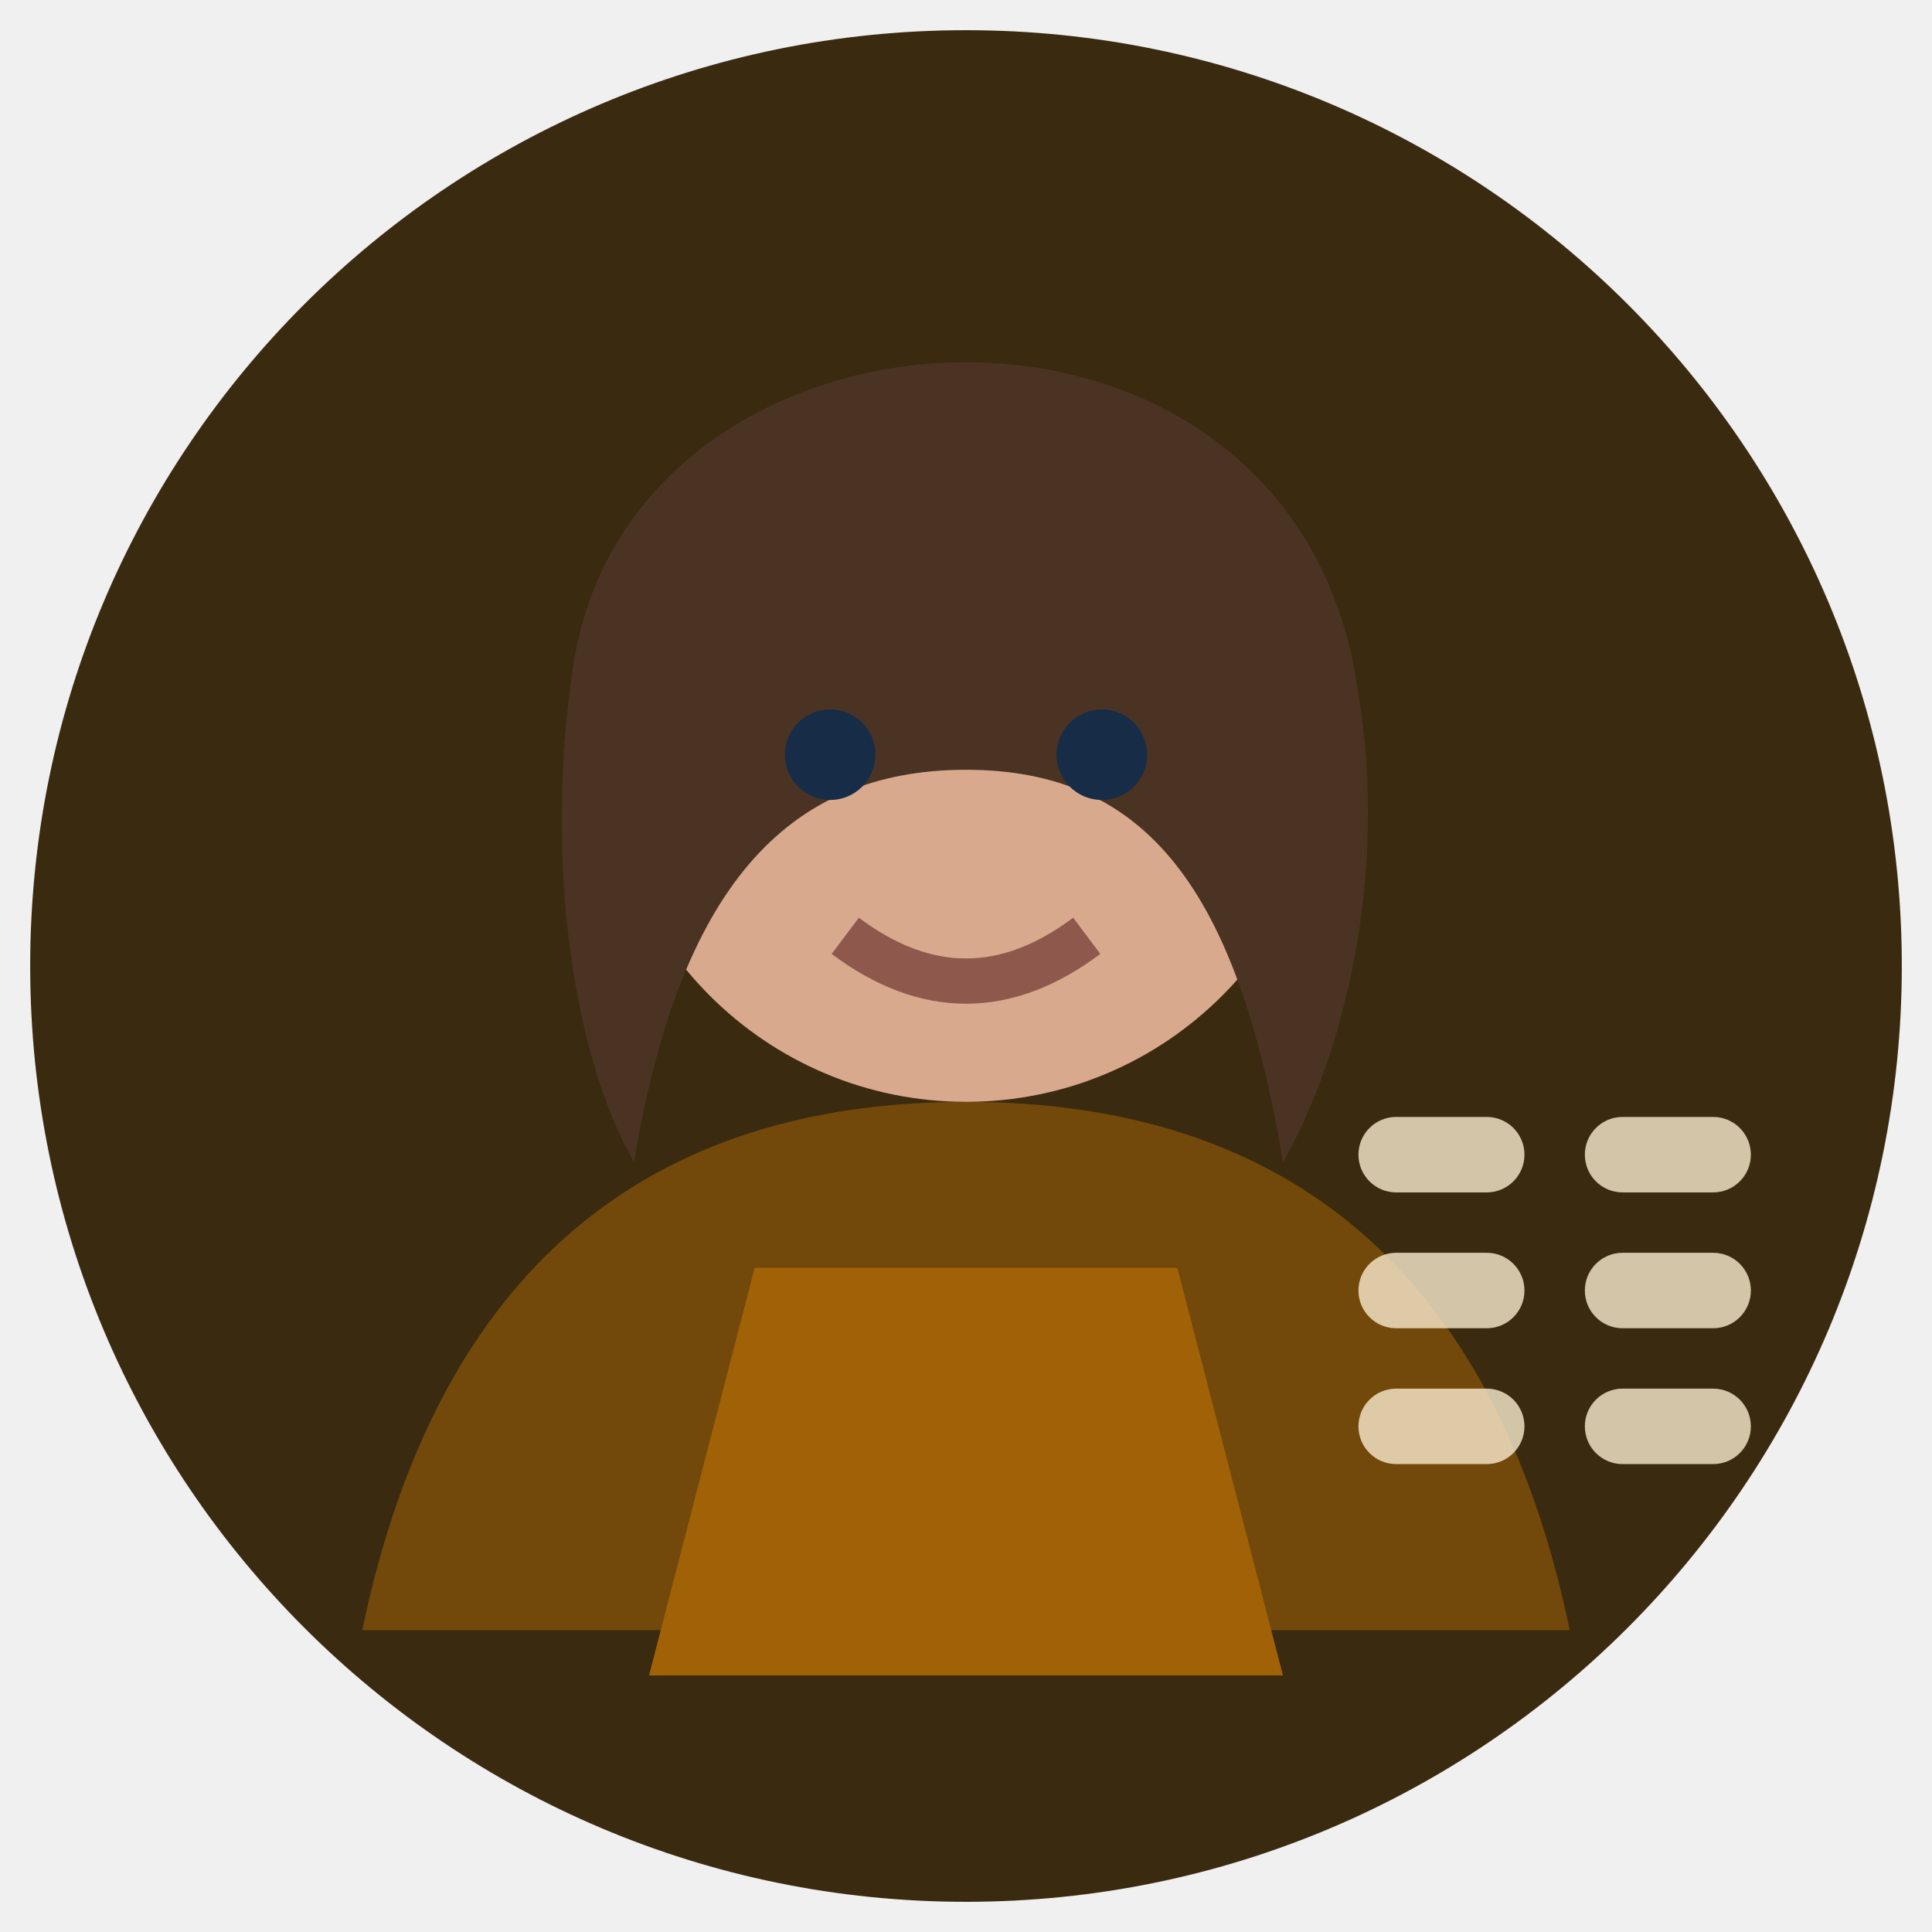
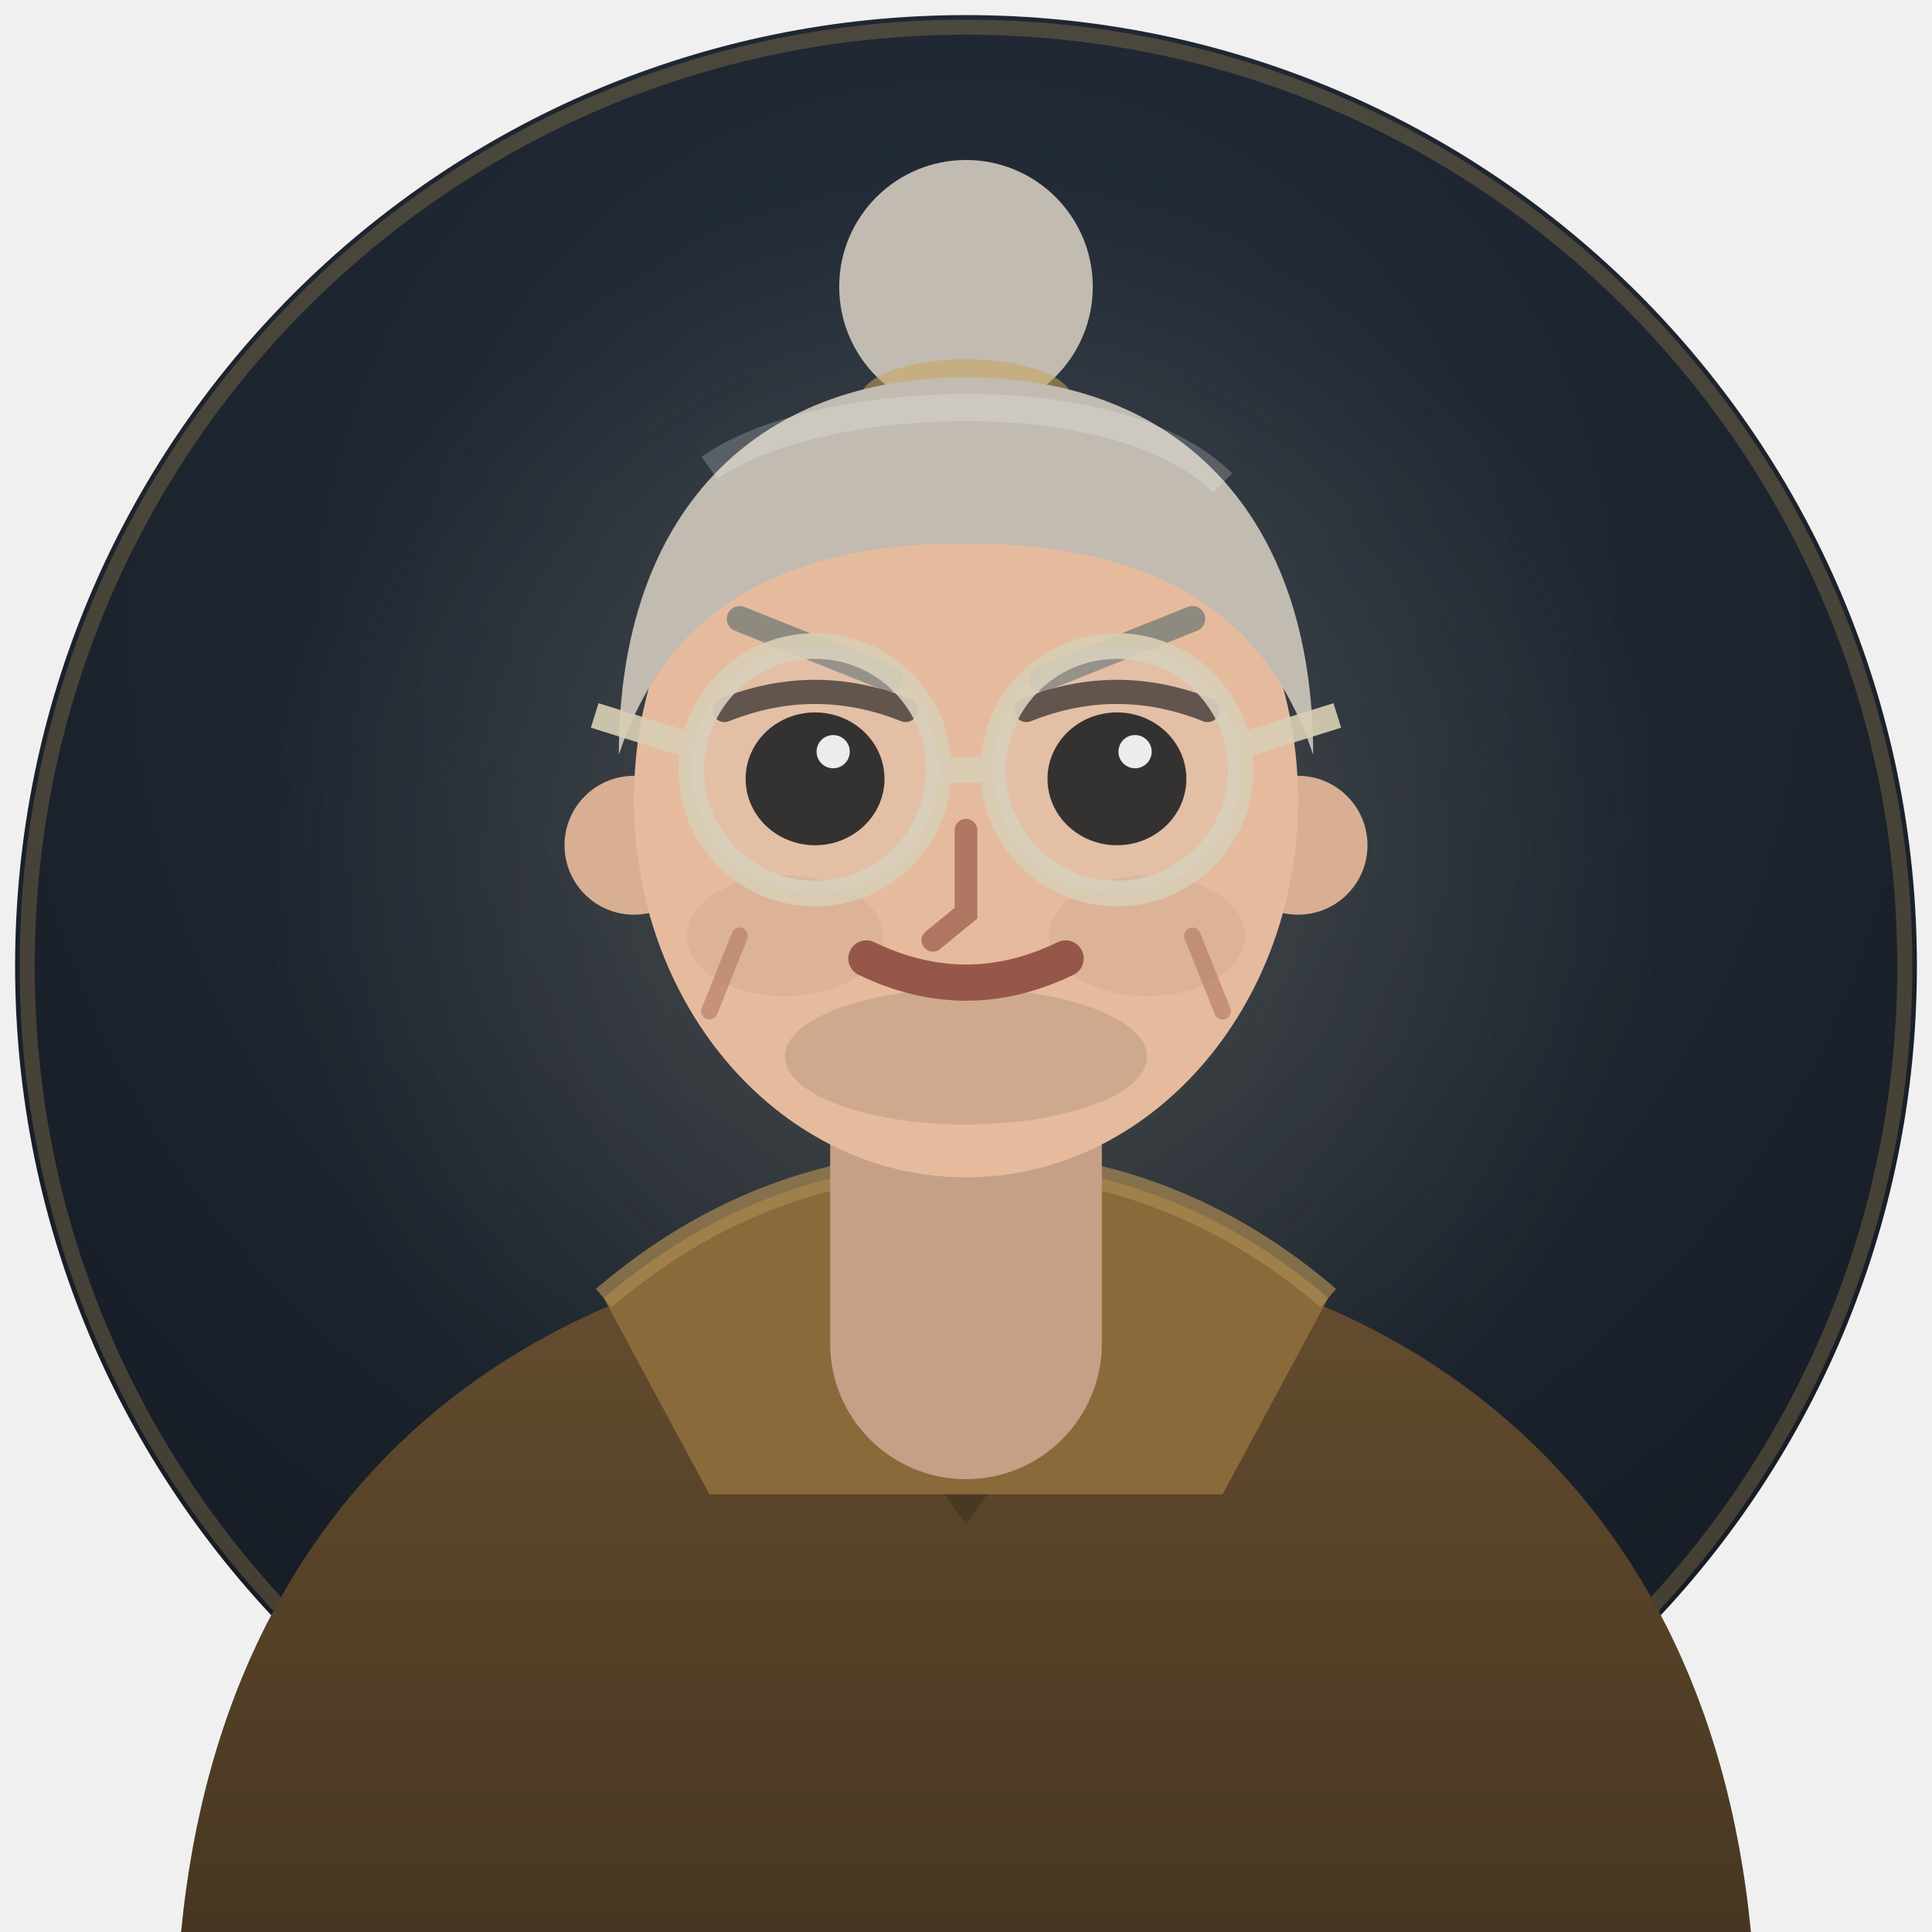
- <svg xmlns="http://www.w3.org/2000/svg" viewBox="0 0 128 128">
-   <circle cx="64" cy="64" r="62" fill="#3a2a10" />
-   <path d="M24 108c5-24 19-35 40-35s35 11 40 35" fill="#a16207" fill-opacity="0.55" />
-   <circle cx="64" cy="49" r="24" fill="#d9a98e" />
-   <path d="M38 44c4-26 48-28 52 2 2 12-1 24-5 31-3-18-9-26-21-26s-19 8-22 26c-4-7-6-20-4-33z" fill="#4a3323" />
-   <path d="M43 111h42l-7-27H50z" fill="#a16207" />
-   <circle cx="55" cy="50" r="3" fill="#172c47" />
-   <circle cx="73" cy="50" r="3" fill="#172c47" />
-   <path d="M56 62q8 6 16 0" fill="none" stroke="#8e594c" stroke-width="3" />
-   <rect x="90" y="74" width="11" height="5" rx="2.5" fill="#f5e6c8" fill-opacity="0.82" />
-   <rect x="105" y="74" width="11" height="5" rx="2.5" fill="#f5e6c8" fill-opacity="0.82" />
-   <rect x="90" y="83" width="11" height="5" rx="2.5" fill="#f5e6c8" fill-opacity="0.82" />
-   <rect x="105" y="83" width="11" height="5" rx="2.5" fill="#f5e6c8" fill-opacity="0.82" />
-   <rect x="90" y="92" width="11" height="5" rx="2.5" fill="#f5e6c8" fill-opacity="0.82" />
-   <rect x="105" y="92" width="11" height="5" rx="2.5" fill="#f5e6c8" fill-opacity="0.82" />
+ <svg xmlns="http://www.w3.org/2000/svg" viewBox="0 0 128 128" role="img" aria-hidden="true">
+   <defs>
+     <radialGradient id="bg" cx="50%" cy="32%" r="74%">
+       <stop offset="0%" stop-color="#27323f" />
+       <stop offset="100%" stop-color="#141a22" />
+     </radialGradient>
+     <linearGradient id="shade" x1="0" y1="0" x2="0" y2="1">
+       <stop offset="0%" stop-color="#000" stop-opacity="0.05" />
+       <stop offset="100%" stop-color="#000" stop-opacity="0.34" />
+     </linearGradient>
+     <radialGradient id="warm" cx="50%" cy="50%" r="50%">
+       <stop offset="0%" stop-color="#f0d9a6" stop-opacity="0.20" />
+       <stop offset="100%" stop-color="#f0d9a6" stop-opacity="0" />
+     </radialGradient>
+   </defs>
+   <circle cx="64" cy="64" r="63" fill="url(#bg)" />
+   <circle cx="64" cy="58" r="46" fill="url(#warm)" />
+   <circle cx="64" cy="64" r="62.2" fill="none" stroke="#c9a45c" stroke-opacity="0.26" />
+   <path d="M12 128c3-31 25-46 52-46s49 15 52 46z" fill="#6b5232" />
+   <path d="M12 128c3-31 25-46 52-46s49 15 52 46z" fill="url(#shade)" />
+   <path d="M52 84l12 17 12-17-12-4z" fill="#4a3922" />
+   <path d="M40 86c7-6 15-9 24-9s17 3 24 9l-7 13H47z" fill="#8a6a3a" />
+   <path d="M40 86c7-6 15-9 24-9s17 3 24 9" fill="none" stroke="#a98a52" stroke-width="1.6" stroke-opacity="0.7" />
+   <path d="M55 74h18v15a9 9 0 0 1-18 0z" fill="#c5a087" />
+   <circle cx="42" cy="56" r="4.6" fill="#d8af93" />
+   <circle cx="86" cy="56" r="4.6" fill="#d8af93" />
+   <ellipse cx="64" cy="53" rx="22" ry="25" fill="#e6bb9d" />
+   <ellipse cx="52" cy="62" rx="6.5" ry="4" fill="#d5ad92" opacity="0.55" />
+   <ellipse cx="76" cy="62" rx="6.5" ry="4" fill="#d5ad92" opacity="0.55" />
+   <ellipse cx="64" cy="70" rx="12" ry="4.5" fill="#000" opacity="0.10" />
+   <circle cx="64" cy="19" r="8.4" fill="#c1bbb2" />
+   <ellipse cx="64" cy="26.4" rx="7" ry="2.6" fill="#c9a45c" fill-opacity="0.55" />
+   <path d="M41 50c0-16 9-25 23-25s23 9 23 25c-3-9-10-14-23-14s-20 5-23 14z" fill="#c1bbb2" />
+   <path d="M47 31c7-5 27-6 34 1" fill="none" stroke="#ffffff" stroke-opacity="0.2" stroke-width="1.8" />
+   <path d="M49 41.0L59 45.0" stroke="#8f8a80" stroke-width="1.7" stroke-linecap="round" />
+   <path d="M69 45.0L79 41.0" stroke="#8f8a80" stroke-width="1.7" stroke-linecap="round" />
+   <path d="M48.0 47.04q6.0 -2.4 12.0 0" fill="none" stroke="#241f1c" stroke-width="1.6" stroke-linecap="round" stroke-opacity="0.75" />
+   <ellipse cx="54" cy="51.6" rx="4.6" ry="4.4" fill="#241f1c" />
+   <circle cx="55.2" cy="49.8" r="1.1" fill="#fff" fill-opacity="0.92" />
+   <path d="M68.0 47.04q6.0 -2.4 12.0 0" fill="none" stroke="#241f1c" stroke-width="1.6" stroke-linecap="round" stroke-opacity="0.75" />
+   <ellipse cx="74" cy="51.6" rx="4.6" ry="4.4" fill="#241f1c" />
+   <circle cx="75.2" cy="49.8" r="1.1" fill="#fff" fill-opacity="0.92" />
+   <g fill="none" stroke="#d8cdb4" stroke-width="1.7" stroke-opacity="0.92">
+     <circle cx="54" cy="51" r="8.2" />
+     <circle cx="74" cy="51" r="8.2" />
+     <path d="M62.2 51h3.6" />
+     <path d="M45.8 49.4l-6.4-2" />
+     <path d="M82.2 49.4l6.4-2" />
+   </g>
+   <g fill="#cfe3f0" fill-opacity="0.10">
+     <circle cx="54" cy="51" r="8.2" />
+     <circle cx="74" cy="51" r="8.2" />
+   </g>
+   <path d="M64 55v5.5l-2.2 1.8" fill="none" stroke="#a9705c" stroke-width="1.5" stroke-linecap="round" stroke-opacity="0.9" />
+   <g stroke="#a9705c" stroke-width="1.1" stroke-linecap="round" fill="none" stroke-opacity="0.55">
+     <path d="M49 62l-2 5" />
+     <path d="M79 62l2 5" />
+   </g>
+   <path d="M57.4 63.5q6.6 3.2 13.2 0" fill="none" stroke="#96574a" stroke-width="2.4" stroke-linecap="round" />
</svg>
